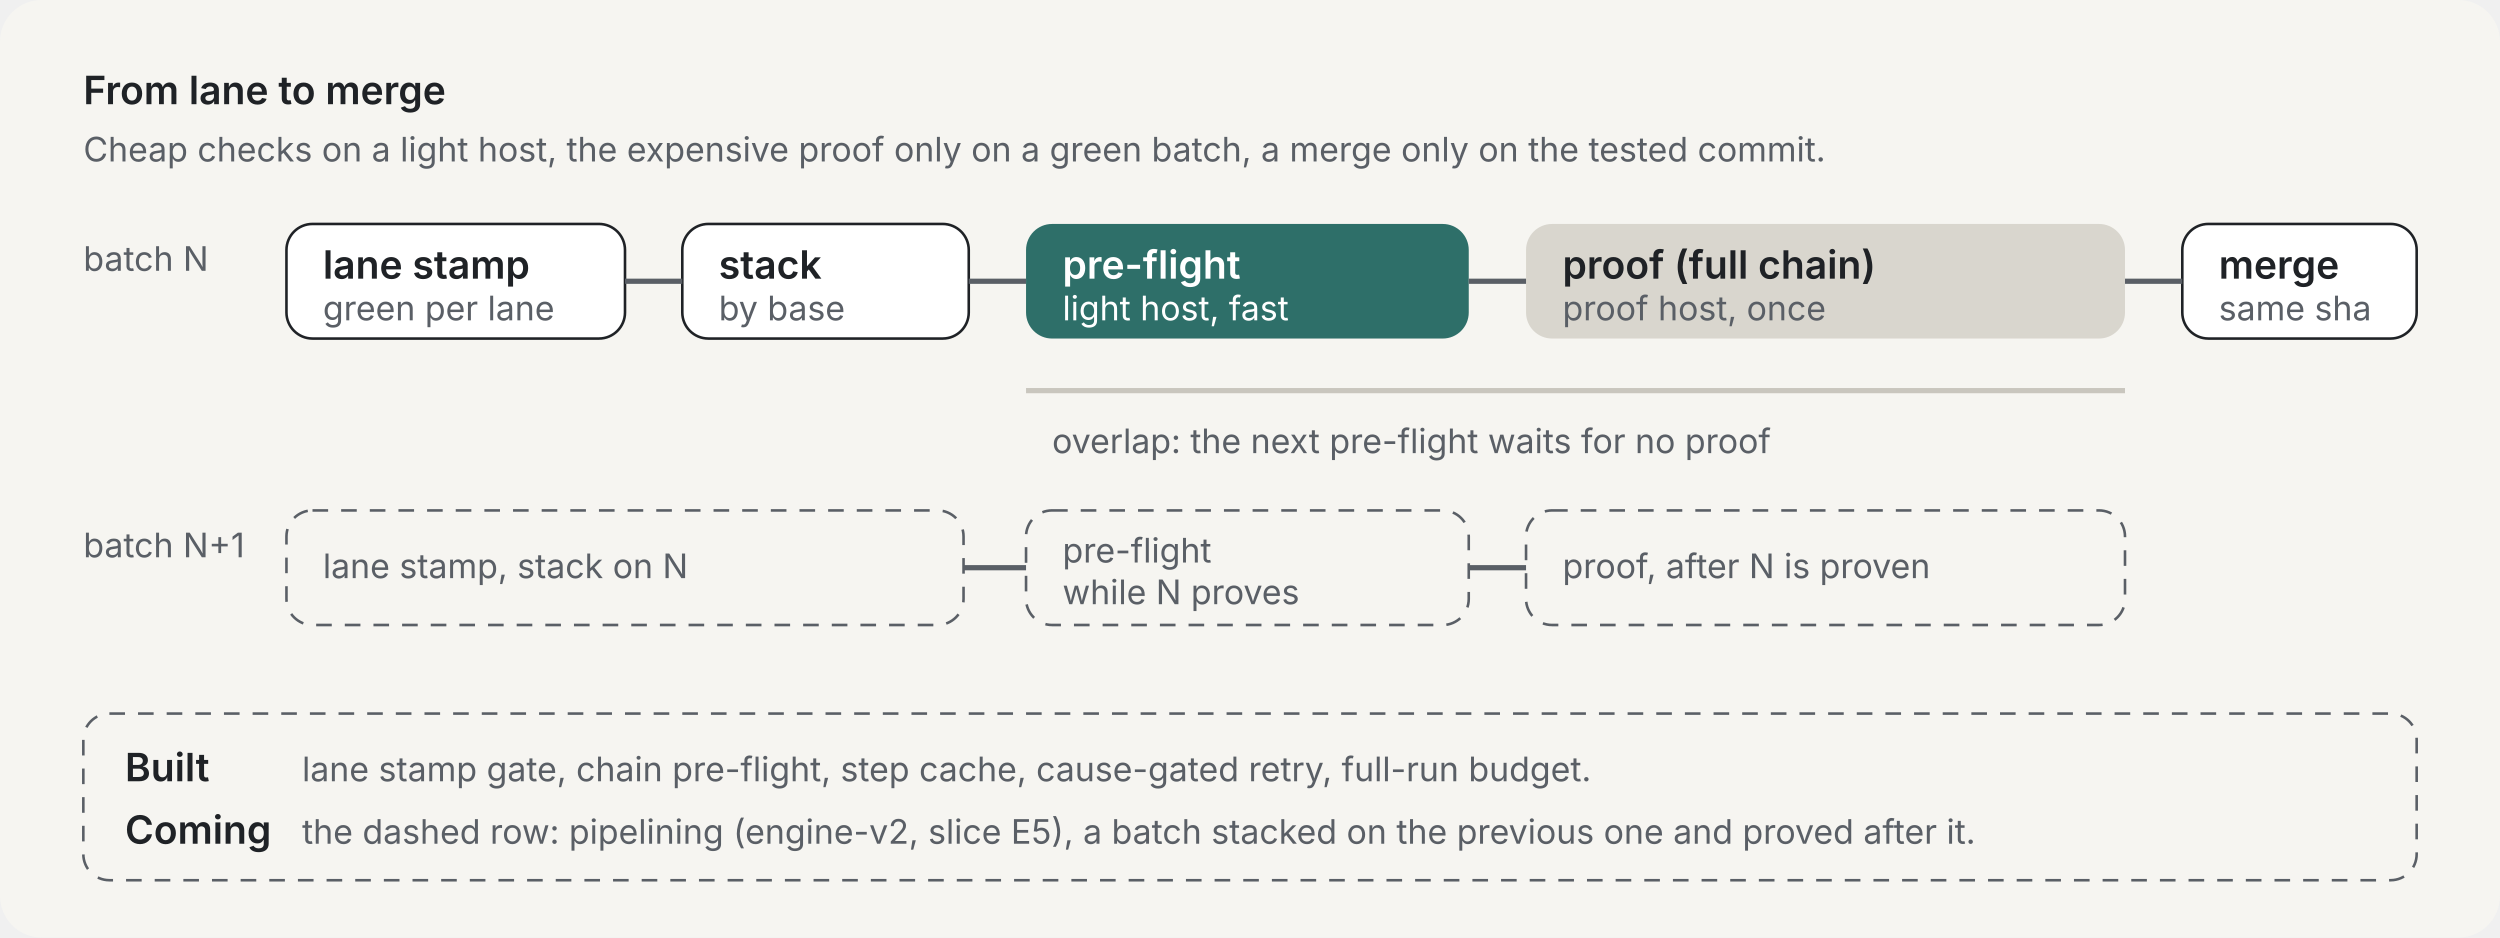
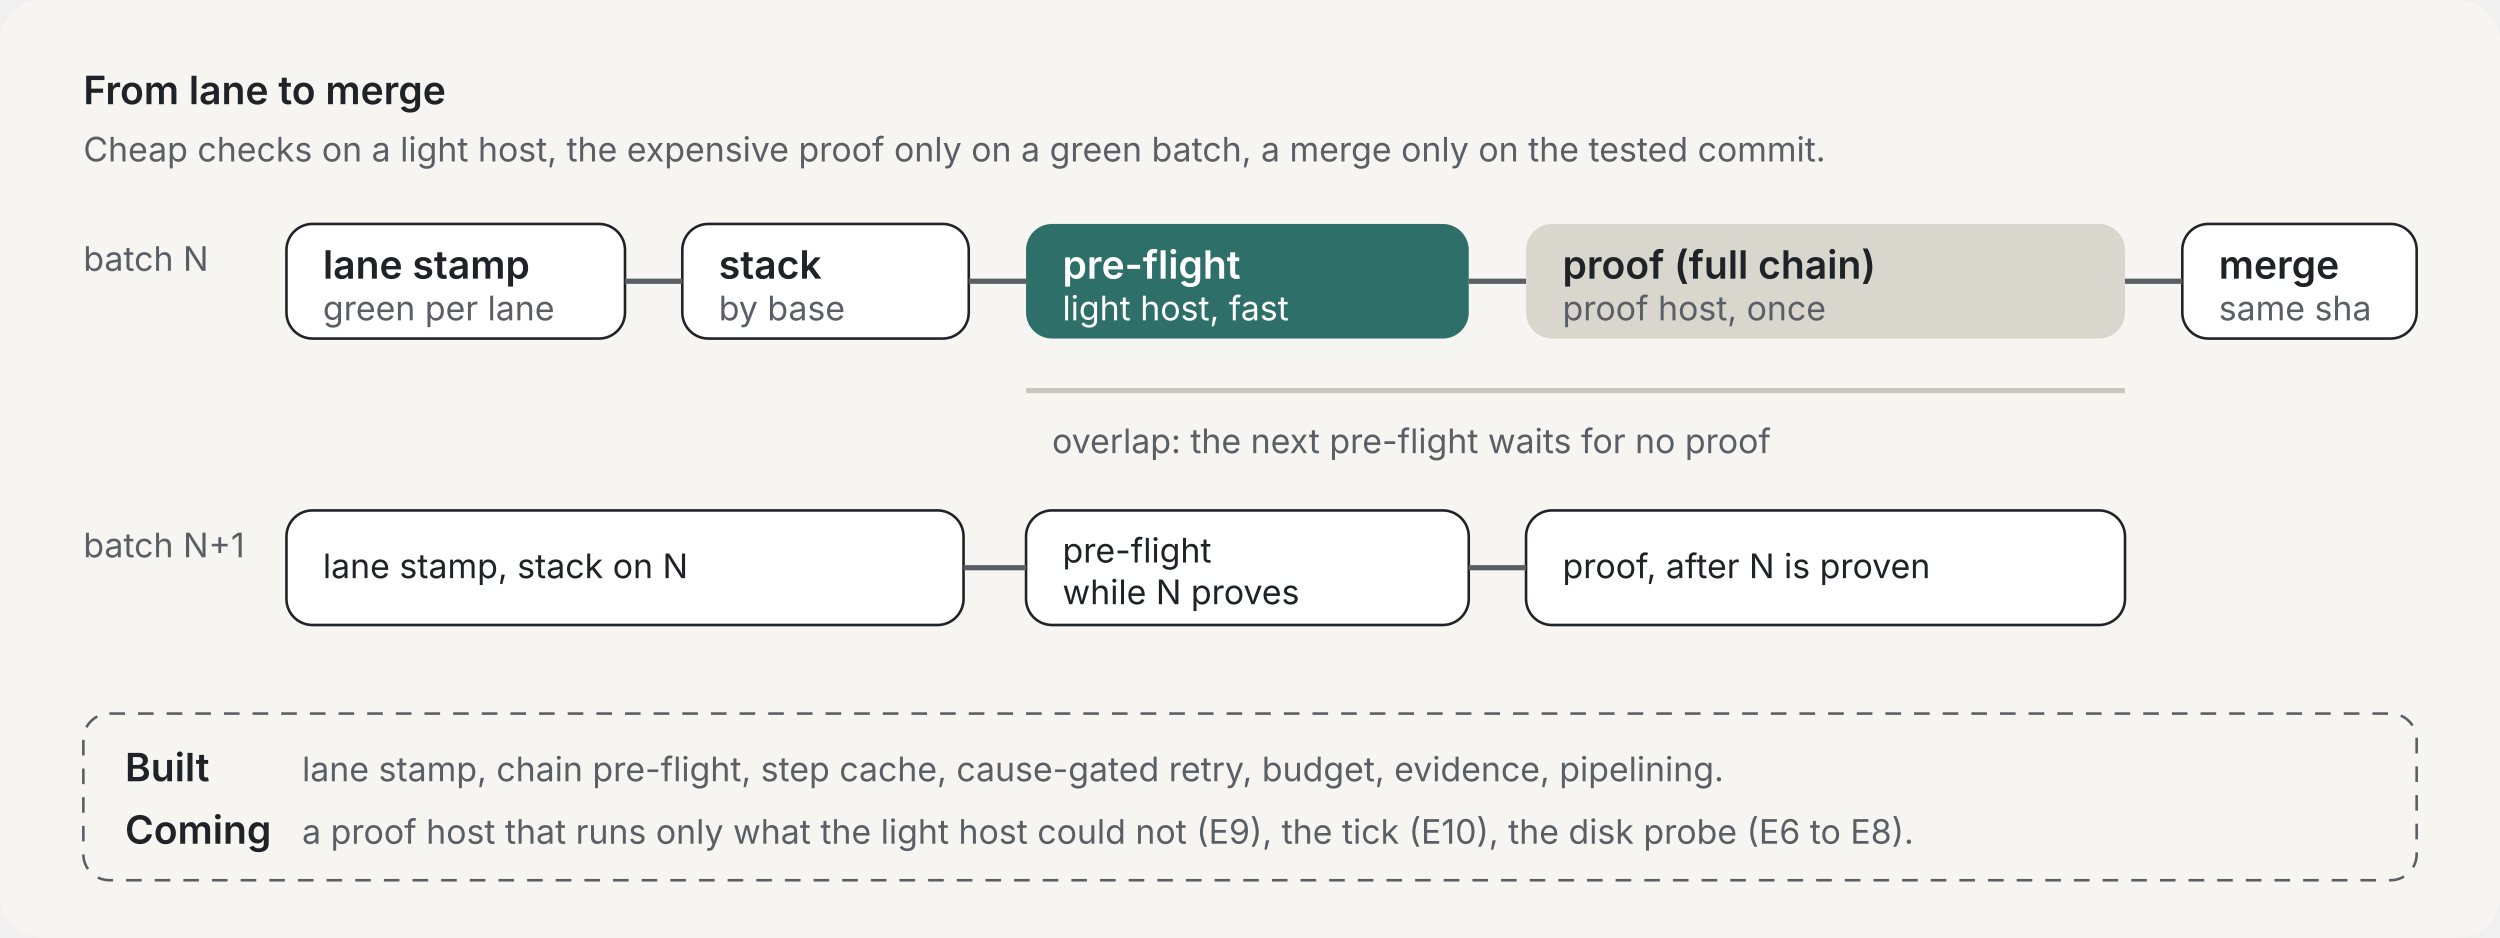
- <svg xmlns="http://www.w3.org/2000/svg" viewBox="0 0 960 360" width="960" height="360" role="img" aria-label="The batch pipeline: lane stamp, stack, pre-flight on a light host, proof on a proof host, merge; the next batch pre-flights while one proves, which is planned and not built">
+ <svg xmlns="http://www.w3.org/2000/svg" viewBox="0 0 960 360" width="960" height="360" role="img" aria-label="The batch pipeline: lane stamp, stack, pre-flight on a light host, proof on a proof host, merge; the next batch pre-flights while one proves, built in engine-v2 slice E5">
  <style>
    .bg{fill:#F6F5F1}.ink{fill:#1F2226}.sub{fill:#5A5F66}.run{fill:#D9D6CE}.pre{fill:#2E6F69}.red{fill:#C2553A}.ok{fill:#2E6F69}.axis{stroke:#C9C6BE}.box{fill:#FFFFFF;stroke:#1F2226}.dash{fill:none;stroke:#5A5F66;stroke-dasharray:6 5}.arrow{stroke:#5A5F66;fill:none}.gate{stroke:#1F2226}.wh{fill:#FFFFFF}
    .t{font:600 15px Inter,Segoe UI,Helvetica,Arial,sans-serif}.s{font:400 13px Inter,Segoe UI,Helvetica,Arial,sans-serif}.m{font:400 13px ui-monospace,Consolas,Menlo,monospace}
    @media (prefers-color-scheme: dark){.bg{fill:#15171A}.ink{fill:#E9E7E1}.sub{fill:#A9A6A0}.run{fill:#3A3E44}.pre{fill:#4AA39A}.red{fill:#E07A5F}.ok{fill:#4AA39A}.axis{stroke:#3A3E44}.box{fill:#1F2226;stroke:#E9E7E1}.dash{stroke:#A9A6A0}.arrow{stroke:#A9A6A0}.gate{stroke:#E9E7E1}.wh{fill:#15171A}}
  </style>
  <rect class="bg" width="960" height="360" rx="16" />
  <text class="t ink" x="32" y="40">From lane to merge</text>
  <text class="s sub" x="32" y="62">Cheap checks on a light host, the expensive proof only on a green batch, a merge only on the tested commit.</text>
  <text class="s sub" x="32" y="104">batch N</text>
  <rect class="box" x="110" y="86" width="130" height="44" rx="10" />
  <text class="t ink" x="124" y="107">lane stamp</text>
  <text class="s sub" x="124" y="123">green per lane</text>
  <rect class="box" x="262" y="86" width="110" height="44" rx="10" />
  <text class="t ink" x="276" y="107">stack</text>
  <text class="s sub" x="276" y="123">by base</text>
  <rect class="pre" x="394" y="86" width="170" height="44" rx="10" />
  <text class="t wh" x="408" y="107">pre-flight</text>
  <text class="s wh" x="408" y="123">light host, fast</text>
  <rect class="run" x="586" y="86" width="230" height="44" rx="10" />
  <text class="t ink" x="600" y="107">proof (full chain)</text>
  <text class="s sub" x="600" y="123">proof host, once</text>
  <rect class="box" x="838" y="86" width="90" height="44" rx="10" />
  <text class="t ink" x="852" y="107">merge</text>
  <text class="s sub" x="852" y="123">same sha</text>
  <path class="arrow" d="M240 108 H262 M372 108 H394 M564 108 H586 M816 108 H838" stroke-width="2" />
  <text class="s sub" x="32" y="214">batch N+1</text>
-   <rect class="dash" x="110" y="196" width="260" height="44" rx="10" />
-   <text class="s sub" x="124" y="222">lane stamp, stack on N</text>
-   <rect class="dash" x="394" y="196" width="170" height="44" rx="10" />
-   <text class="s sub" x="408" y="216">pre-flight</text>
-   <text class="s sub" x="408" y="232">while N proves</text>
-   <rect class="dash" x="586" y="196" width="230" height="44" rx="10" />
-   <text class="s sub" x="600" y="222">proof, after N is proven</text>
+   <rect class="box" x="110" y="196" width="260" height="44" rx="10" />
+   <text class="s ink" x="124" y="222">lane stamp, stack on N</text>
+   <rect class="box" x="394" y="196" width="170" height="44" rx="10" />
+   <text class="s ink" x="408" y="216">pre-flight</text>
+   <text class="s ink" x="408" y="232">while N proves</text>
+   <rect class="box" x="586" y="196" width="230" height="44" rx="10" />
+   <text class="s ink" x="600" y="222">proof, after N is proven</text>
  <path class="arrow" d="M370 218 H394 M564 218 H586" stroke-width="2" />
  <line class="axis" x1="394" y1="150" x2="816" y2="150" stroke-width="2" />
  <text class="s sub" x="404" y="174">overlap: the next pre-flight waits for no proof</text>
  <rect class="dash" x="32" y="274" width="896" height="64" rx="10" />
  <text class="t ink" x="48" y="300">Built</text>
-   <text class="s sub" x="116" y="300">lane stamp gate, chain pre-flight, step cache, cause-gated retry, full-run budget.</text>
+   <text class="s sub" x="116" y="300">lane stamp, chain pre-flight, step cache, cause-gated retry, budget, evidence, pipelining.</text>
  <text class="t ink" x="48" y="324">Coming</text>
-   <text class="s sub" x="116" y="324">the dashed row: pipelining (engine-v2, slice E5), a batch stacked on the previous one and proved after it.</text>
+   <text class="s sub" x="116" y="324">a proof host that runs only what the light host could not (E9), the tick (E10), the disk probe (E6 to E8).</text>
</svg>
